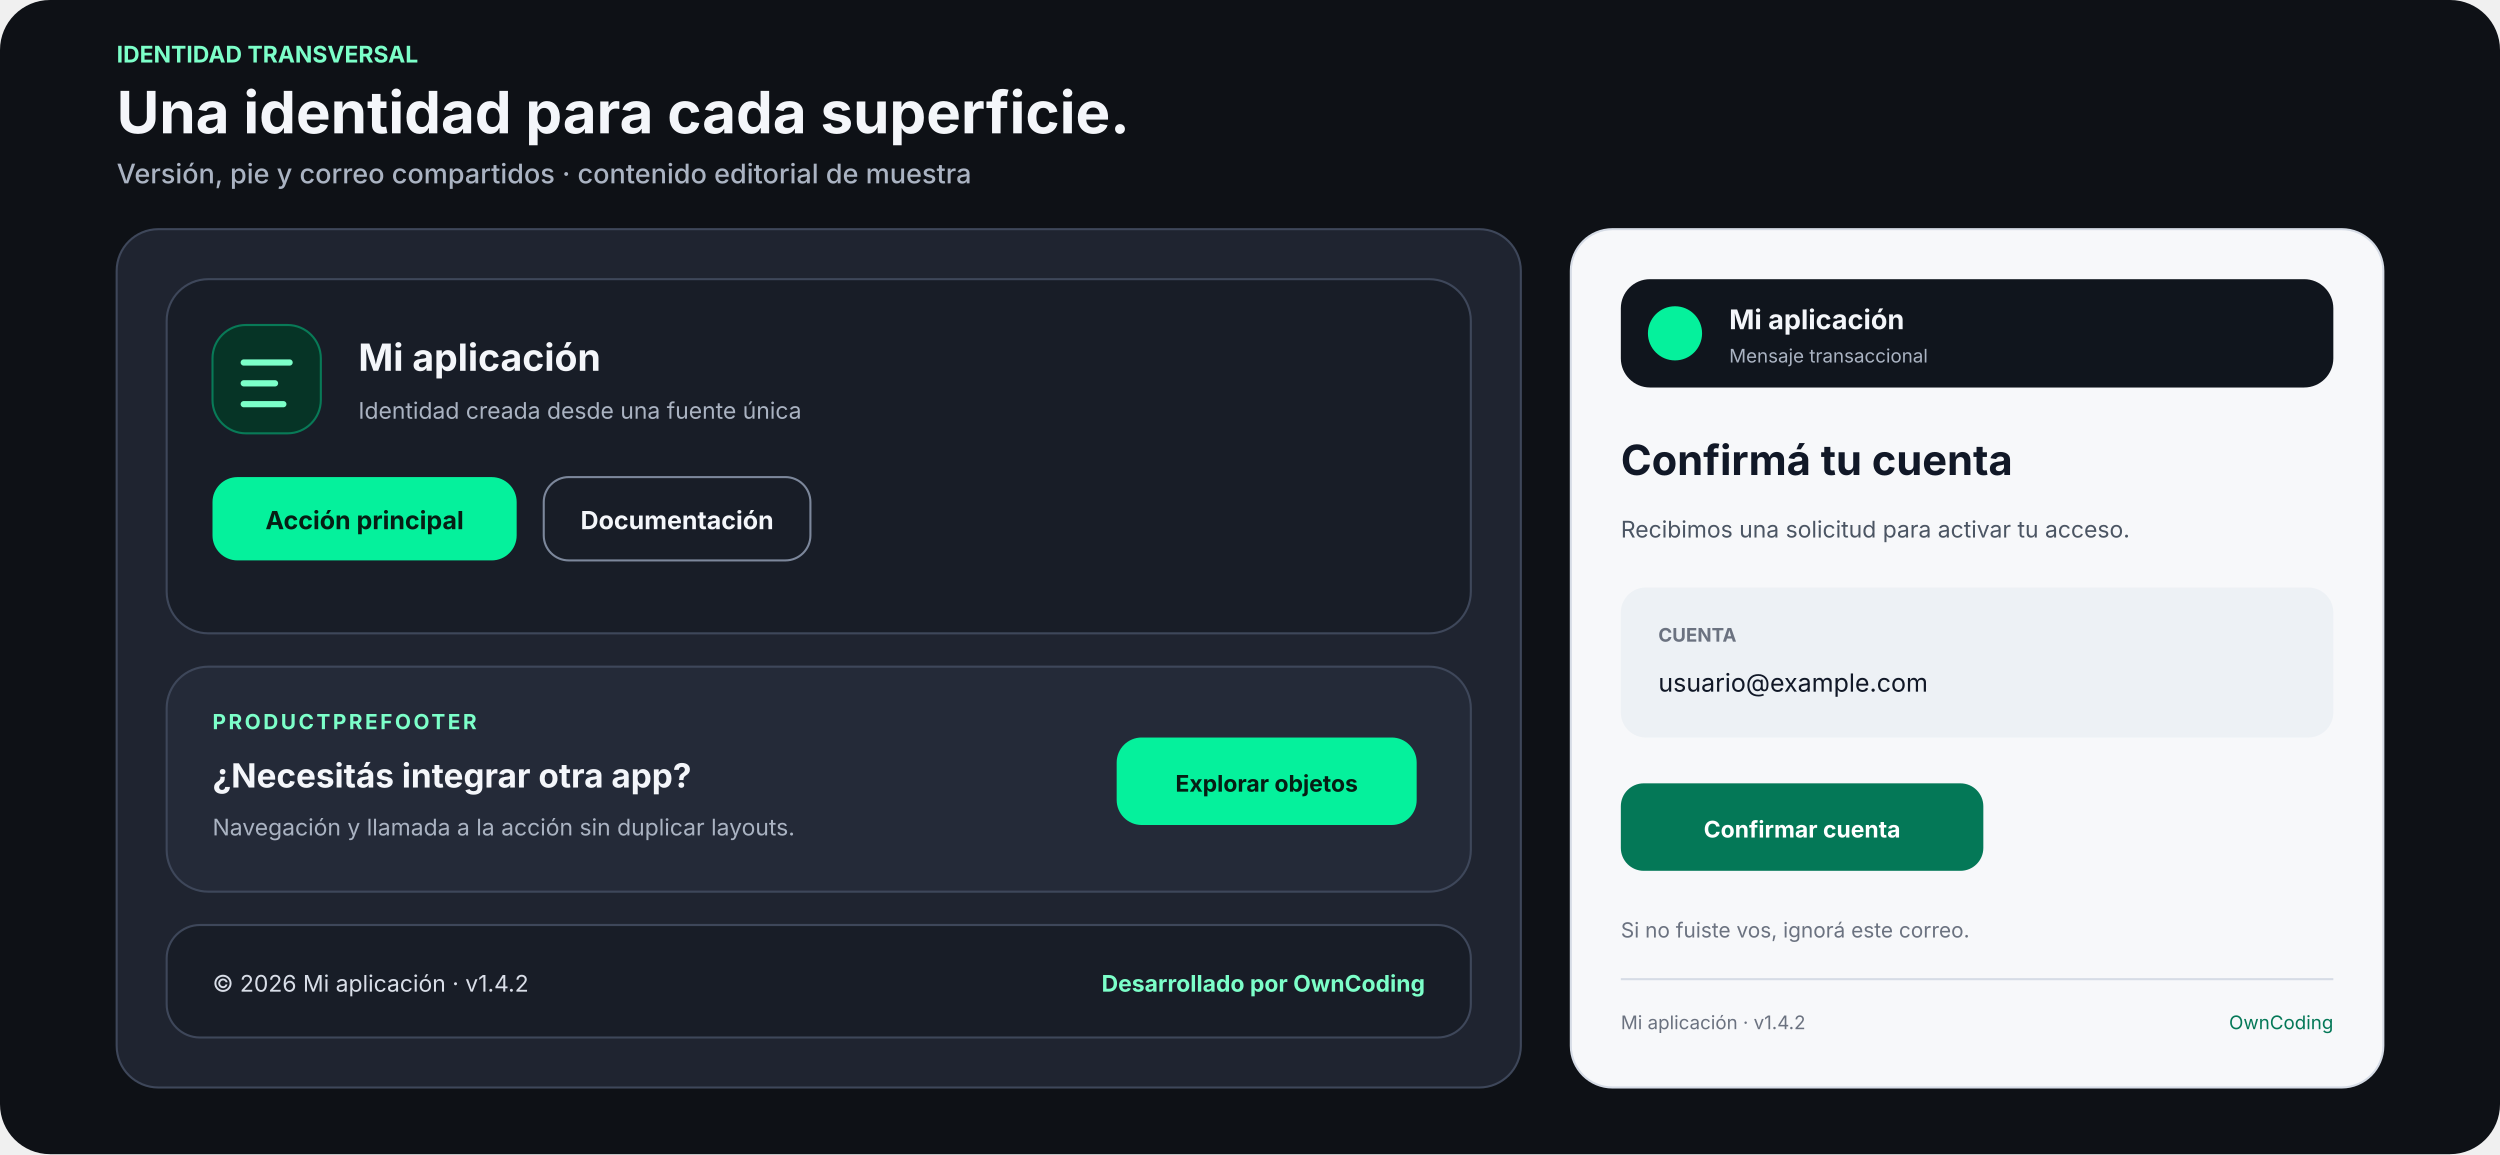
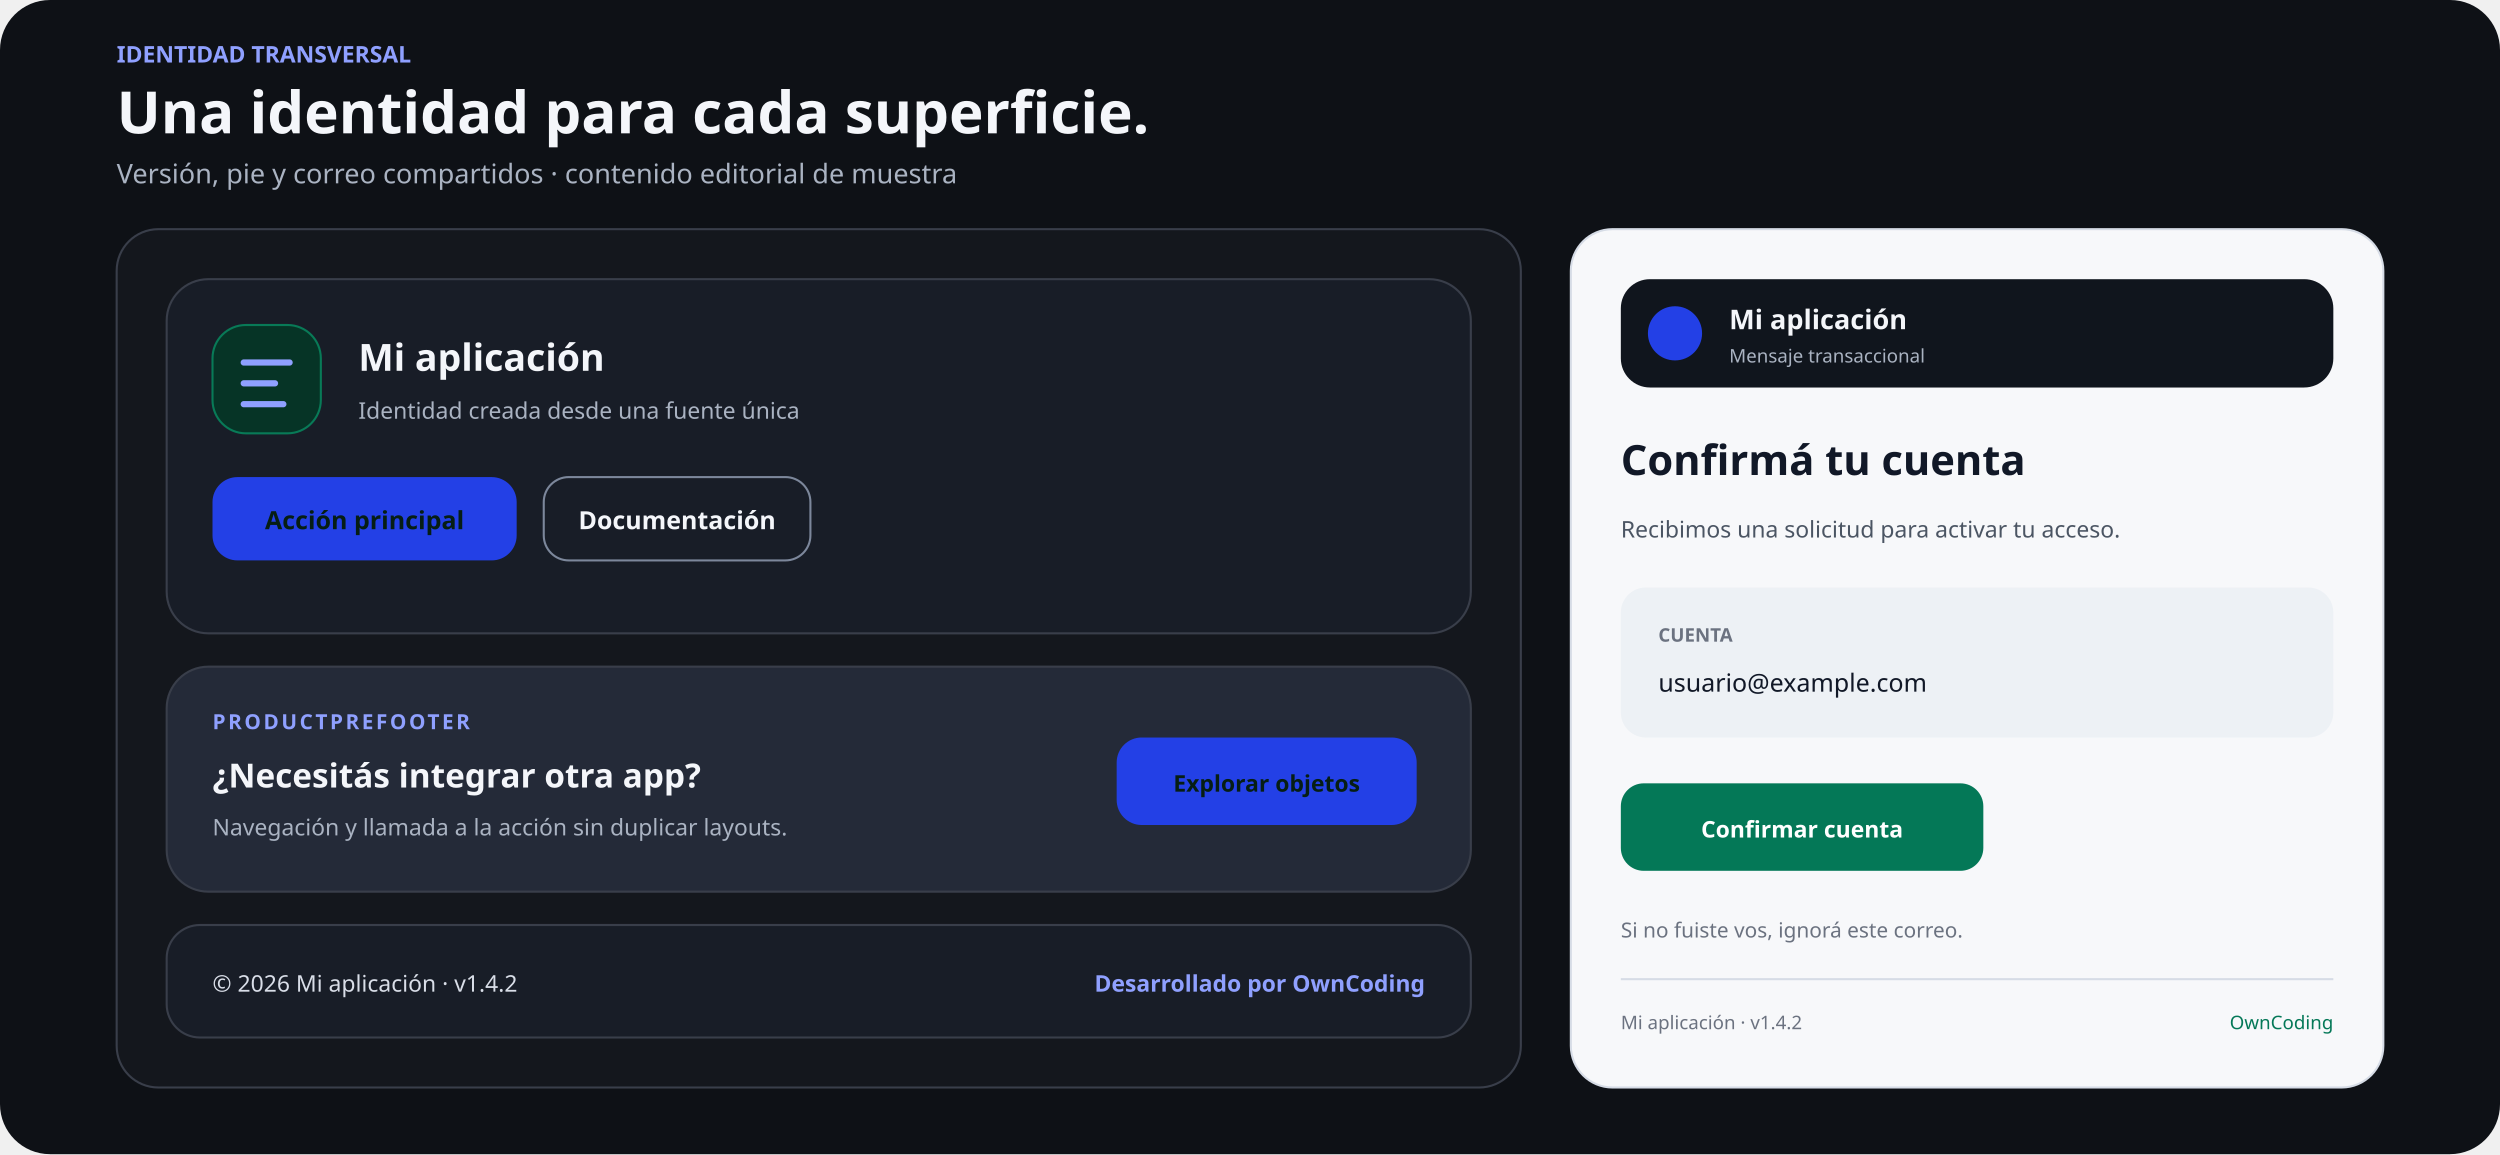
<svg xmlns="http://www.w3.org/2000/svg" width="1200" height="554" viewBox="0 0 1200 554" role="img" aria-labelledby="title desc">
  <rect width="1200" height="554" rx="24" fill="#0e1116" />
-   <g font-family="Inter, ui-sans-serif, system-ui, sans-serif">
-     <text x="56" y="30" fill="#7cffc9" font-size="11" font-weight="750">IDENTIDAD TRANSVERSAL</text>
+   <g font-family="Schibsted Grotesk, ui-sans-serif, system-ui, sans-serif">
+     <text x="56" y="30" fill="#8FA0FF" font-size="11" font-weight="750">IDENTIDAD TRANSVERSAL</text>
    <text x="56" y="64" fill="#f4f6fa" font-size="28" font-weight="750">Una identidad para cada superficie.</text>
    <text x="56" y="88" fill="#aab3c2" font-size="13" font-weight="500">Versión, pie y correo compartidos · contenido editorial de muestra</text>
    <g transform="translate(56 110)">
-       <rect width="674" height="412" rx="20" fill="#1f2430" stroke="#3e475a" />
-       <rect x="24" y="24" width="626" height="170" rx="20" fill="#181d27" stroke="#3e475a" />
+       <rect width="674" height="412" rx="20" fill="#14171D" stroke="#393E4A" />
+       <rect x="24" y="24" width="626" height="170" rx="20" fill="#181d27" stroke="#393E4A" />
      <rect x="46" y="46" width="52" height="52" rx="16" fill="#063426" stroke="#087a57" />
-       <path d="M61 64h22M61 74h15M61 84h19" stroke="#7cffc9" stroke-width="3" stroke-linecap="round" />
+       <path d="M61 64h22M61 74h15M61 84h19" stroke="#8FA0FF" stroke-width="3" stroke-linecap="round" />
      <text x="116" y="68" fill="#f4f6fa" font-size="18" font-weight="730">Mi aplicación</text>
      <text x="116" y="91" fill="#aab3c2" font-size="11">Identidad creada desde una fuente única</text>
-       <rect x="46" y="119" width="146" height="40" rx="12" fill="#05f19c" />
+       <rect x="46" y="119" width="146" height="40" rx="12" fill="#2340E6" />
      <text x="119" y="144" fill="#061e14" font-size="12" font-weight="750" text-anchor="middle">Acción principal</text>
      <rect x="205" y="119" width="128" height="40" rx="12" fill="none" stroke="#7c879b" />
      <text x="269" y="144" fill="#f4f6fa" font-size="12" font-weight="650" text-anchor="middle">Documentación</text>
-       <rect x="24" y="210" width="626" height="108" rx="20" fill="#242a38" stroke="#3e475a" />
-       <text x="46" y="240" fill="#7cffc9" font-size="10" font-weight="700" letter-spacing="1.2">PRODUCTPREFOOTER</text>
+       <rect x="24" y="210" width="626" height="108" rx="20" fill="#242a38" stroke="#393E4A" />
+       <text x="46" y="240" fill="#8FA0FF" font-size="10" font-weight="700" letter-spacing="1.2">PRODUCTPREFOOTER</text>
      <text x="46" y="268" fill="#f4f6fa" font-size="16" font-weight="700">¿Necesitás integrar otra app?</text>
      <text x="46" y="291" fill="#aab3c2" font-size="11">Navegación y llamada a la acción sin duplicar layouts.</text>
-       <rect x="480" y="244" width="144" height="42" rx="12" fill="#05f19c" />
+       <rect x="480" y="244" width="144" height="42" rx="12" fill="#2340E6" />
      <text x="552" y="270" fill="#061e14" font-size="11" font-weight="750" text-anchor="middle">Explorar objetos</text>
-       <rect x="24" y="334" width="626" height="54" rx="16" fill="#181d27" stroke="#3e475a" />
+       <rect x="24" y="334" width="626" height="54" rx="16" fill="#181d27" stroke="#393E4A" />
      <text x="46" y="366" fill="#d9dee8" font-size="11">© 2026 Mi aplicación · v1.4.2</text>
-       <text x="628" y="366" fill="#7cffc9" font-size="11" font-weight="650" text-anchor="end">Desarrollado por OwnCoding</text>
+       <text x="628" y="366" fill="#8FA0FF" font-size="11" font-weight="650" text-anchor="end">Desarrollado por OwnCoding</text>
    </g>
    <g transform="translate(754 110)">
      <rect width="390" height="412" rx="20" fill="#f7f8fa" stroke="#d6dce6" />
      <rect x="24" y="24" width="342" height="52" rx="14" fill="#10151d" />
-       <circle cx="50" cy="50" r="13" fill="#05f19c" />
+       <circle cx="50" cy="50" r="13" fill="#2340E6" />
      <text x="76" y="48" fill="#f4f6fa" font-size="13" font-weight="720">Mi aplicación</text>
      <text x="76" y="64" fill="#aab3c2" font-size="9">Mensaje transaccional</text>
      <text x="24" y="118" fill="#111827" font-size="20" font-weight="750">Confirmá tu cuenta</text>
      <text x="24" y="148" fill="#4b5563" font-size="11">Recibimos una solicitud para activar tu acceso.</text>
      <rect x="24" y="172" width="342" height="72" rx="12" fill="#edf1f5" />
      <text x="42" y="198" fill="#6b7280" font-size="9" font-weight="700">CUENTA</text>
      <text x="42" y="222" fill="#111827" font-size="12">usuario@example.com</text>
      <rect x="24" y="266" width="174" height="42" rx="11" fill="#047857" />
      <text x="111" y="292" fill="#fff" font-size="11" font-weight="750" text-anchor="middle">Confirmar cuenta</text>
      <text x="24" y="340" fill="#6b7280" font-size="10">Si no fuiste vos, ignorá este correo.</text>
      <line x1="24" y1="360" x2="366" y2="360" stroke="#d6dce6" />
      <text x="24" y="384" fill="#6b7280" font-size="9">Mi aplicación · v1.4.2</text>
      <text x="366" y="384" fill="#047857" font-size="9" text-anchor="end">OwnCoding</text>
    </g>
  </g>
</svg>
